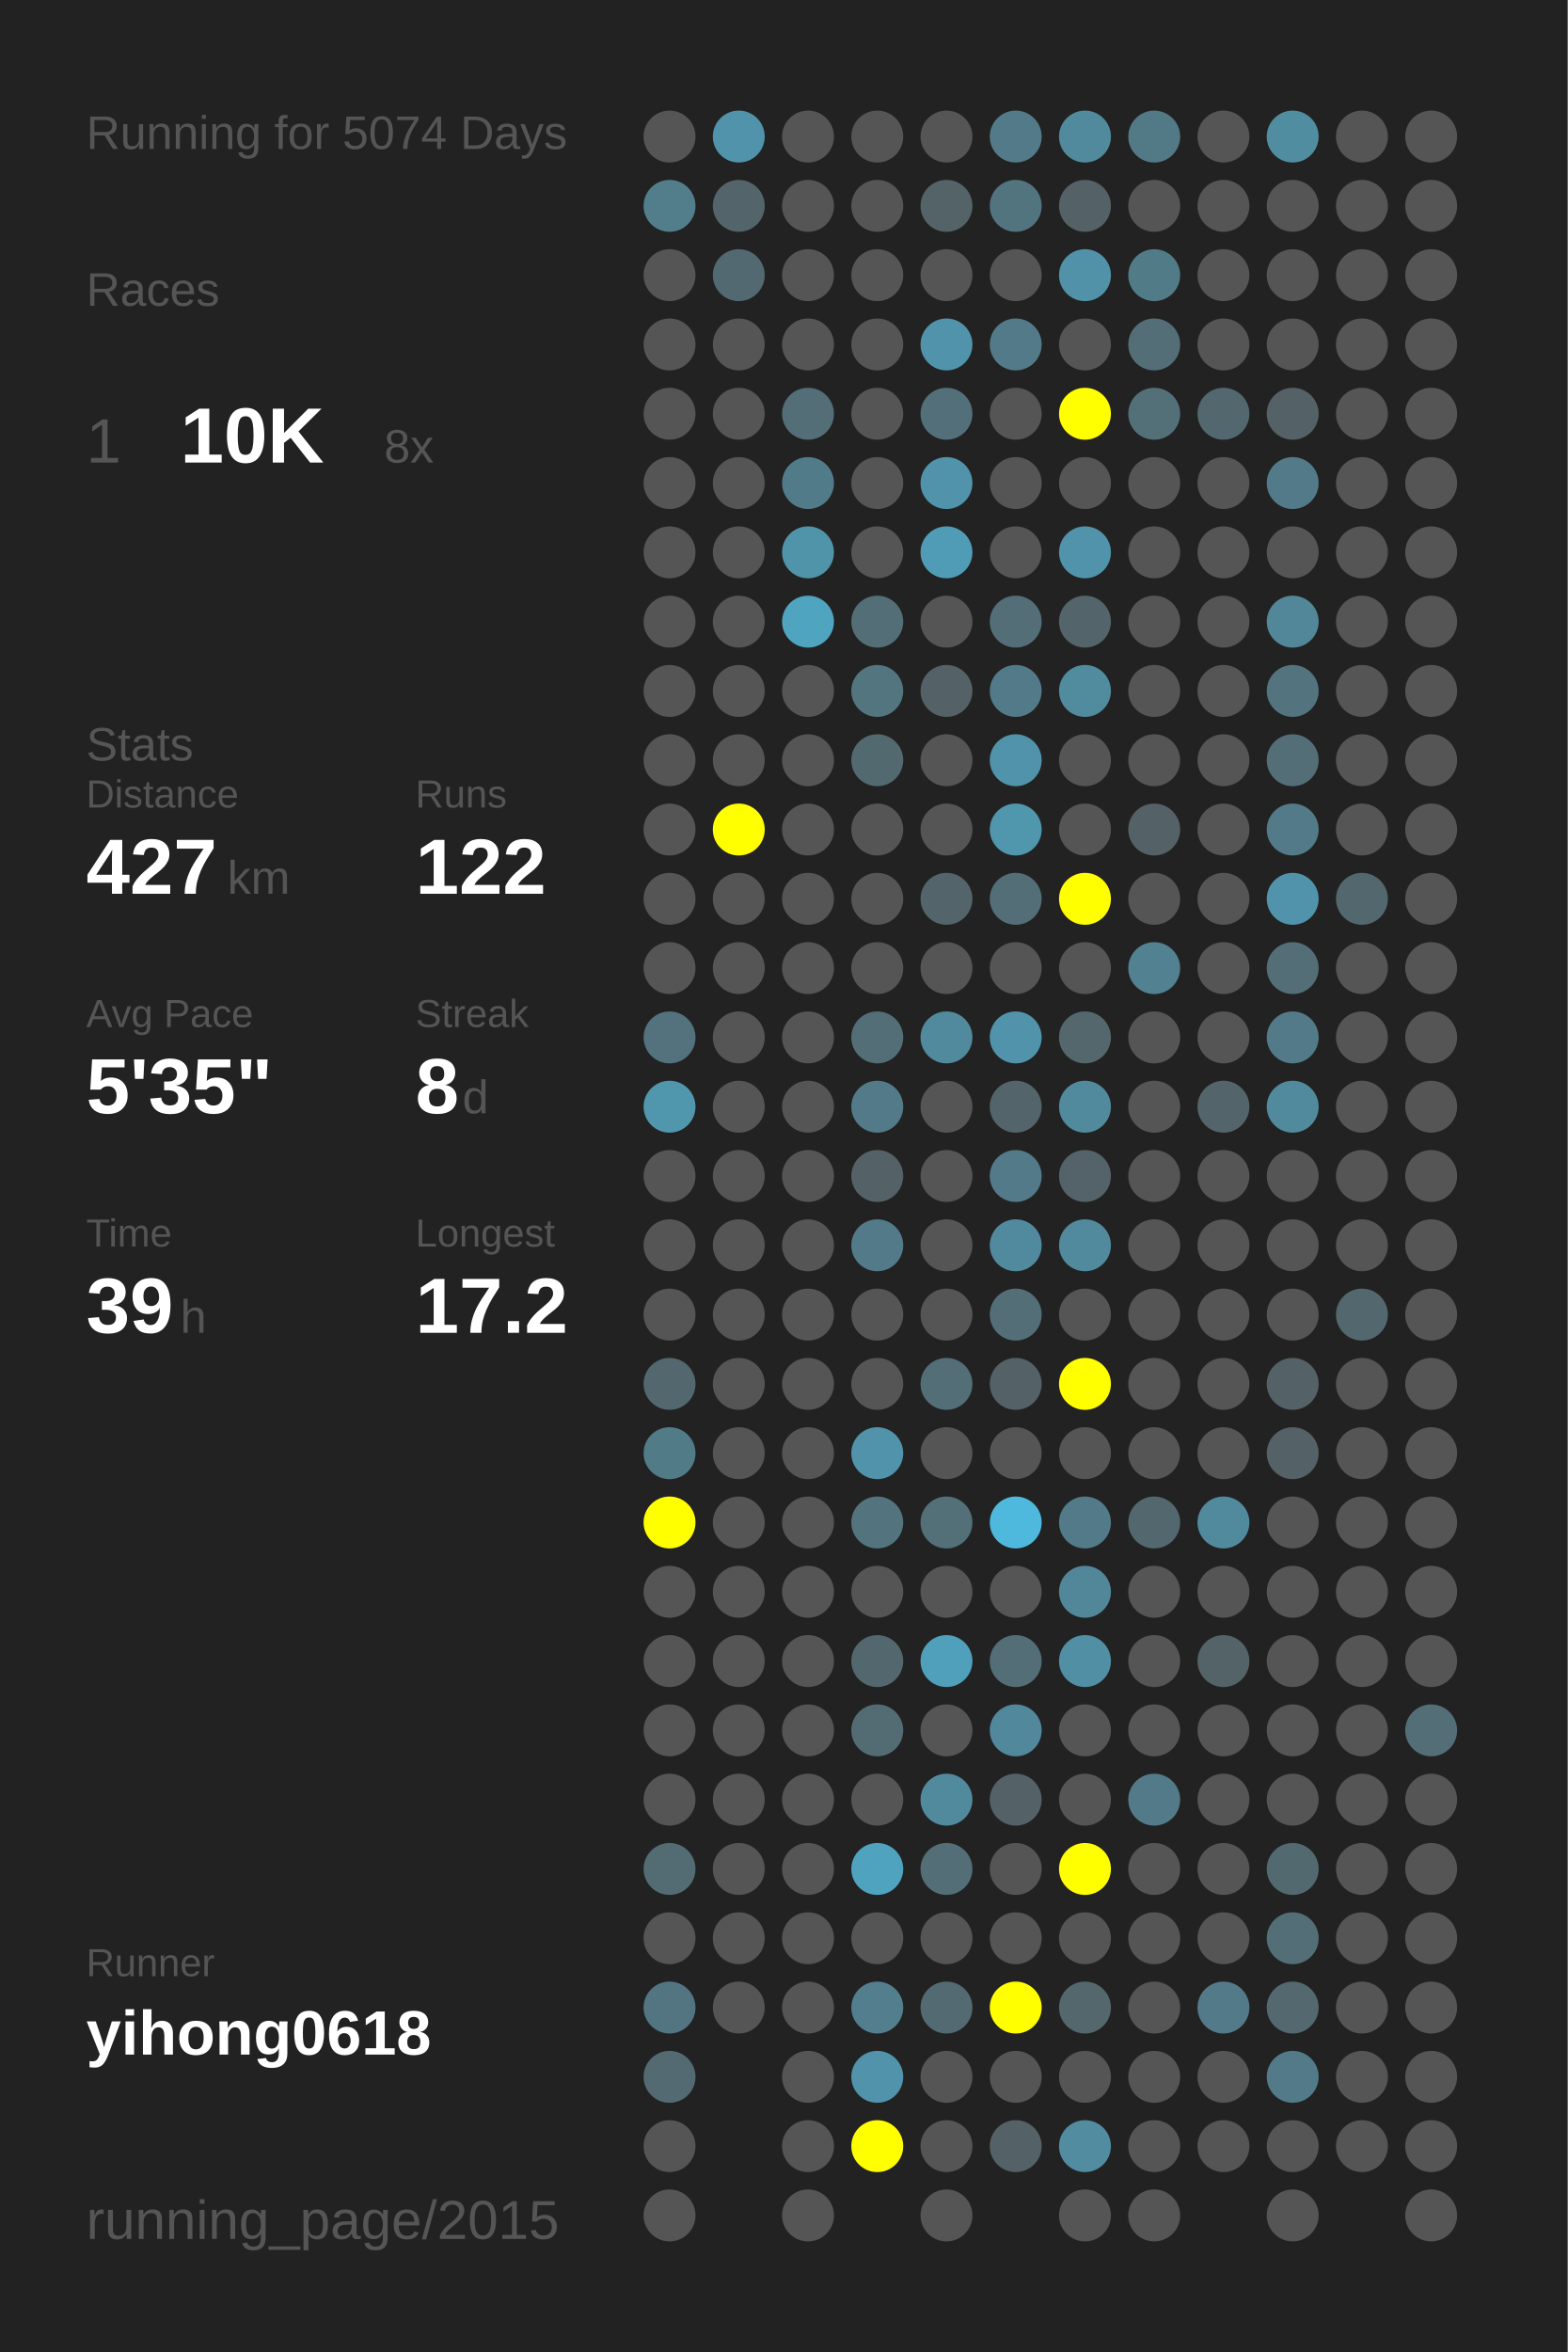
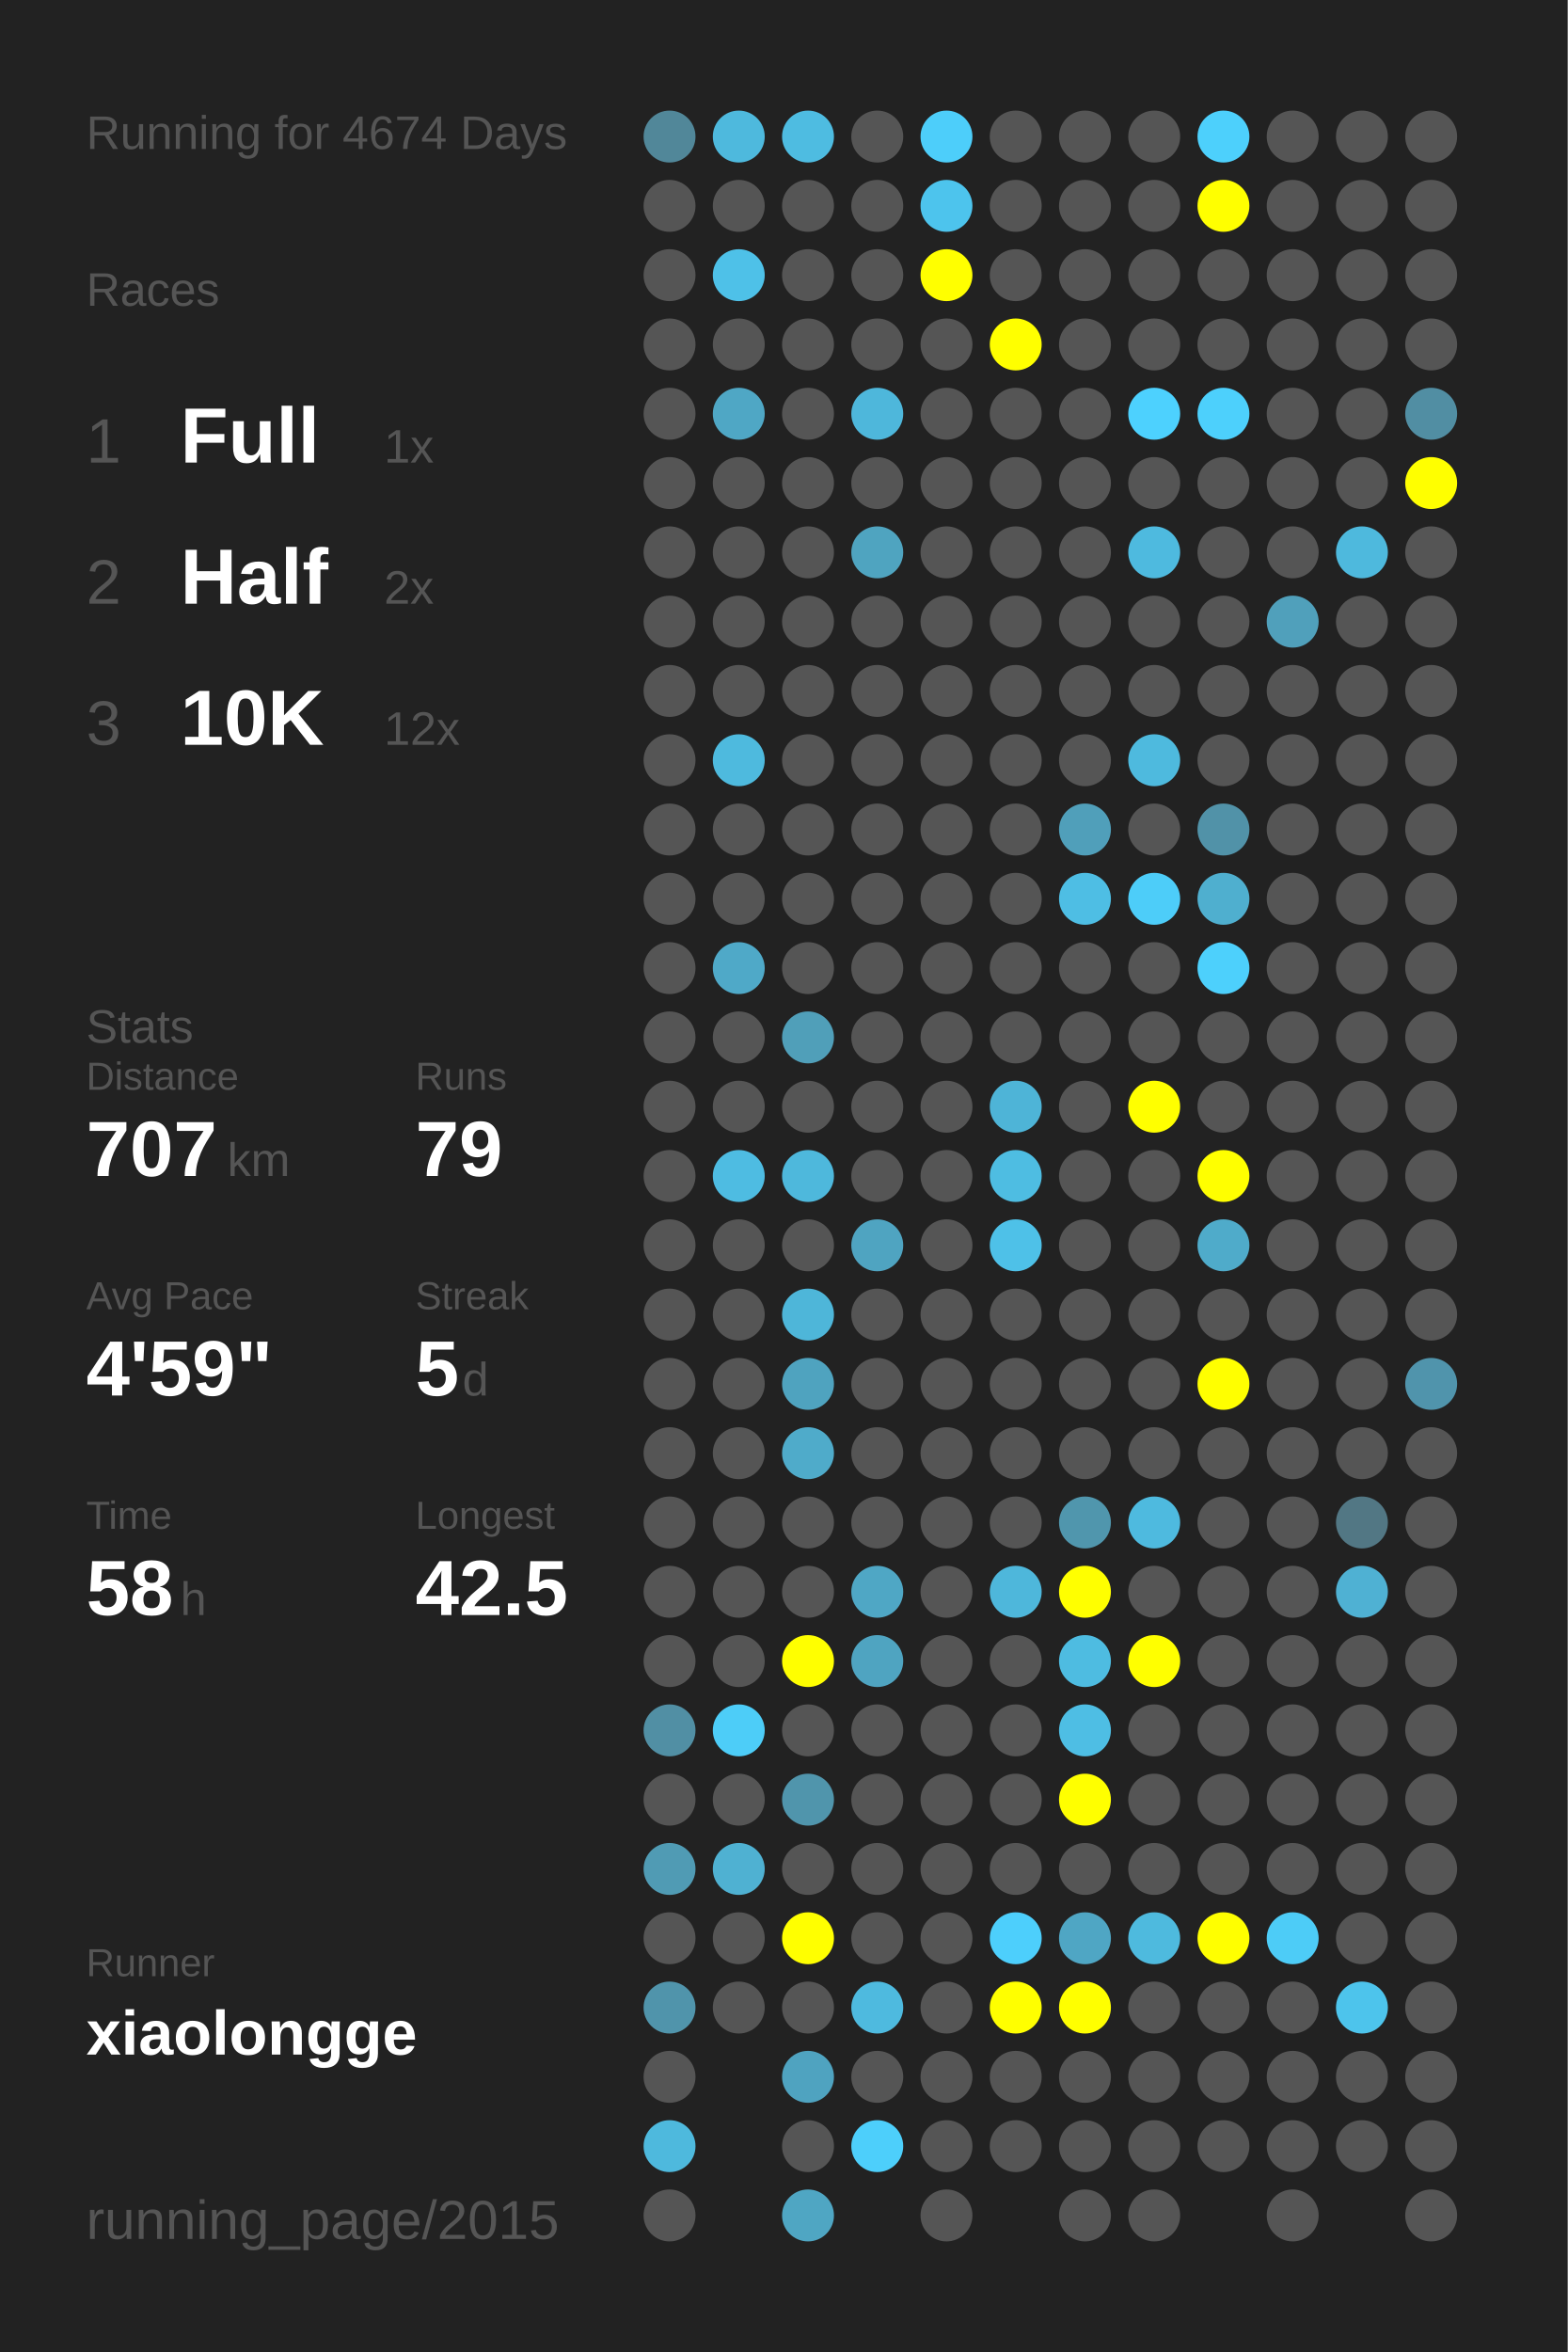
<svg xmlns="http://www.w3.org/2000/svg" baseProfile="full" height="300mm" version="1.1" viewBox="0,0,200,300" width="200mm">
  <defs />
  <rect fill="#222222" height="300" width="200" x="0" y="0" />
-   <text fill="#555555" style="font-size:6px; font-family:Arial;" x="11" y="19">Running for 5074 Days</text>
+   <text fill="#555555" style="font-size:6px; font-family:Arial;" x="11" y="19">Running for 4674 Days</text>
  <text fill="#555555" style="font-size:6px; font-family:Arial;" x="11" y="39">Races</text>
  <text fill="#555555" style="font-size:8px; font-family:Arial;" x="11" y="59">1</text>
-   <text fill="#FFFFFF" style="font-size:10px; font-family:Arial; font-weight:bold;" x="23" y="59">10K</text>
-   <text fill="#555555" style="font-size:6px; font-family:Arial;" x="49" y="59">8x</text>
-   <text fill="#555555" style="font-size:6px; font-family:Arial;" x="11" y="97">Stats</text>
-   <text fill="#555555" style="font-size:5px; font-family:Arial;" x="11" y="103">Distance</text>
-   <text fill="#FFFFFF" style="font-size:10px; font-family:Arial; font-weight:bold;" x="11" y="114">427</text>
-   <text fill="#555555" style="font-size:6px; font-family:Arial;" x="29" y="114">km</text>
-   <text fill="#555555" style="font-size:5px; font-family:Arial;" x="53" y="103">Runs</text>
-   <text fill="#FFFFFF" style="font-size:10px; font-family:Arial; font-weight:bold;" x="53" y="114">122</text>
-   <text fill="#555555" style="font-size:5px; font-family:Arial;" x="11" y="131">Avg Pace</text>
-   <text fill="#FFFFFF" style="font-size:10px; font-family:Arial; font-weight:bold;" x="11" y="142">5'35"</text>
-   <text fill="#555555" style="font-size:5px; font-family:Arial;" x="53" y="131">Streak</text>
-   <text fill="#FFFFFF" style="font-size:10px; font-family:Arial; font-weight:bold;" x="53" y="142">8</text>
-   <text fill="#555555" style="font-size:6px; font-family:Arial;" x="59" y="142">d</text>
-   <text fill="#555555" style="font-size:5px; font-family:Arial;" x="11" y="159">Time</text>
-   <text fill="#FFFFFF" style="font-size:10px; font-family:Arial; font-weight:bold;" x="11" y="170">39</text>
-   <text fill="#555555" style="font-size:6px; font-family:Arial;" x="23" y="170">h</text>
-   <text fill="#555555" style="font-size:5px; font-family:Arial;" x="53" y="159">Longest</text>
-   <text fill="#FFFFFF" style="font-size:10px; font-family:Arial; font-weight:bold;" x="53" y="170">17.2</text>
+   <text fill="#FFFFFF" style="font-size:10px; font-family:Arial; font-weight:bold;" x="23" y="59">Full</text>
+   <text fill="#555555" style="font-size:6px; font-family:Arial;" x="49" y="59">1x</text>
+   <text fill="#555555" style="font-size:8px; font-family:Arial;" x="11" y="77">2</text>
+   <text fill="#FFFFFF" style="font-size:10px; font-family:Arial; font-weight:bold;" x="23" y="77">Half</text>
+   <text fill="#555555" style="font-size:6px; font-family:Arial;" x="49" y="77">2x</text>
+   <text fill="#555555" style="font-size:8px; font-family:Arial;" x="11" y="95">3</text>
+   <text fill="#FFFFFF" style="font-size:10px; font-family:Arial; font-weight:bold;" x="23" y="95">10K</text>
+   <text fill="#555555" style="font-size:6px; font-family:Arial;" x="49" y="95">12x</text>
+   <text fill="#555555" style="font-size:6px; font-family:Arial;" x="11" y="133">Stats</text>
+   <text fill="#555555" style="font-size:5px; font-family:Arial;" x="11" y="139">Distance</text>
+   <text fill="#FFFFFF" style="font-size:10px; font-family:Arial; font-weight:bold;" x="11" y="150">707</text>
+   <text fill="#555555" style="font-size:6px; font-family:Arial;" x="29" y="150">km</text>
+   <text fill="#555555" style="font-size:5px; font-family:Arial;" x="53" y="139">Runs</text>
+   <text fill="#FFFFFF" style="font-size:10px; font-family:Arial; font-weight:bold;" x="53" y="150">79</text>
+   <text fill="#555555" style="font-size:5px; font-family:Arial;" x="11" y="167">Avg Pace</text>
+   <text fill="#FFFFFF" style="font-size:10px; font-family:Arial; font-weight:bold;" x="11" y="178">4'59"</text>
+   <text fill="#555555" style="font-size:5px; font-family:Arial;" x="53" y="167">Streak</text>
+   <text fill="#FFFFFF" style="font-size:10px; font-family:Arial; font-weight:bold;" x="53" y="178">5</text>
+   <text fill="#555555" style="font-size:6px; font-family:Arial;" x="59" y="178">d</text>
+   <text fill="#555555" style="font-size:5px; font-family:Arial;" x="11" y="195">Time</text>
+   <text fill="#FFFFFF" style="font-size:10px; font-family:Arial; font-weight:bold;" x="11" y="206">58</text>
+   <text fill="#555555" style="font-size:6px; font-family:Arial;" x="23" y="206">h</text>
+   <text fill="#555555" style="font-size:5px; font-family:Arial;" x="53" y="195">Longest</text>
+   <text fill="#FFFFFF" style="font-size:10px; font-family:Arial; font-weight:bold;" x="53" y="206">42.5</text>
  <text fill="#555555" style="font-size:5px; font-family:Arial;" x="11" y="252.065">Runner</text>
-   <text fill="#FFFFFF" style="font-size:8px; font-family:Arial; font-weight:bold;" x="11" y="262.065">yihong0618</text>
+   <text fill="#FFFFFF" style="font-size:8px; font-family:Arial; font-weight:bold;" x="11" y="262.065">xiaolongge</text>
  <text fill="#555555" style="font-size:7px; font-family:Arial;" x="11" y="285.581">running_page/2015</text>
-   <circle cx="85.417" cy="17.419" fill="#555555" r="3.312" />
-   <circle cx="85.417" cy="26.258" fill="#527e8c" r="3.312" />
+   <circle cx="85.417" cy="17.419" fill="#518799" r="3.312" />
+   <circle cx="85.417" cy="26.258" fill="#555555" r="3.312" />
  <circle cx="85.417" cy="35.097" fill="#555555" r="3.312" />
  <circle cx="85.417" cy="43.935" fill="#555555" r="3.312" />
  <circle cx="85.417" cy="52.774" fill="#555555" r="3.312" />
  <circle cx="85.417" cy="61.613" fill="#555555" r="3.312" />
  <circle cx="85.417" cy="70.452" fill="#555555" r="3.312" />
  <circle cx="85.417" cy="79.29" fill="#555555" r="3.312" />
  <circle cx="85.417" cy="88.129" fill="#555555" r="3.312" />
  <circle cx="85.417" cy="96.968" fill="#555555" r="3.312" />
  <circle cx="85.417" cy="105.806" fill="#555555" r="3.312" />
  <circle cx="85.417" cy="114.645" fill="#555555" r="3.312" />
  <circle cx="85.417" cy="123.484" fill="#555555" r="3.312" />
-   <circle cx="85.417" cy="132.323" fill="#53727d" r="3.312" />
-   <circle cx="85.417" cy="141.161" fill="#5096ad" r="3.312" />
+   <circle cx="85.417" cy="132.323" fill="#555555" r="3.312" />
+   <circle cx="85.417" cy="141.161" fill="#555555" r="3.312" />
  <circle cx="85.417" cy="150" fill="#555555" r="3.312" />
  <circle cx="85.417" cy="158.839" fill="#555555" r="3.312" />
  <circle cx="85.417" cy="167.677" fill="#555555" r="3.312" />
-   <circle cx="85.417" cy="176.516" fill="#53676e" r="3.312" />
-   <circle cx="85.417" cy="185.355" fill="#527b88" r="3.312" />
-   <circle cx="85.417" cy="194.194" fill="#FFFF00" r="3.312" />
+   <circle cx="85.417" cy="176.516" fill="#555555" r="3.312" />
+   <circle cx="85.417" cy="185.355" fill="#555555" r="3.312" />
+   <circle cx="85.417" cy="194.194" fill="#555555" r="3.312" />
  <circle cx="85.417" cy="203.032" fill="#555555" r="3.312" />
  <circle cx="85.417" cy="211.871" fill="#555555" r="3.312" />
-   <circle cx="85.417" cy="220.71" fill="#555555" r="3.312" />
+   <circle cx="85.417" cy="220.71" fill="#518fa4" r="3.312" />
  <circle cx="85.417" cy="229.548" fill="#555555" r="3.312" />
-   <circle cx="85.417" cy="238.387" fill="#536b73" r="3.312" />
+   <circle cx="85.417" cy="238.387" fill="#509bb4" r="3.312" />
  <circle cx="85.417" cy="247.226" fill="#555555" r="3.312" />
-   <circle cx="85.417" cy="256.065" fill="#527581" r="3.312" />
-   <circle cx="85.417" cy="264.903" fill="#536a72" r="3.312" />
-   <circle cx="85.417" cy="273.742" fill="#555555" r="3.312" />
+   <circle cx="85.417" cy="256.065" fill="#5094ab" r="3.312" />
+   <circle cx="85.417" cy="264.903" fill="#555555" r="3.312" />
+   <circle cx="85.417" cy="273.742" fill="#4eb9dd" r="3.312" />
  <circle cx="85.417" cy="282.581" fill="#555555" r="3.312" />
-   <circle cx="94.25" cy="17.419" fill="#5093aa" r="3.312" />
-   <circle cx="94.25" cy="26.258" fill="#53646a" r="3.312" />
-   <circle cx="94.25" cy="35.097" fill="#536971" r="3.312" />
+   <circle cx="94.25" cy="17.419" fill="#4eb9dd" r="3.312" />
+   <circle cx="94.25" cy="26.258" fill="#555555" r="3.312" />
+   <circle cx="94.25" cy="35.097" fill="#4ec1e8" r="3.312" />
  <circle cx="94.25" cy="43.935" fill="#555555" r="3.312" />
-   <circle cx="94.25" cy="52.774" fill="#555555" r="3.312" />
+   <circle cx="94.25" cy="52.774" fill="#4fa7c5" r="3.312" />
  <circle cx="94.25" cy="61.613" fill="#555555" r="3.312" />
  <circle cx="94.25" cy="70.452" fill="#555555" r="3.312" />
  <circle cx="94.25" cy="79.29" fill="#555555" r="3.312" />
  <circle cx="94.25" cy="88.129" fill="#555555" r="3.312" />
-   <circle cx="94.25" cy="96.968" fill="#555555" r="3.312" />
-   <circle cx="94.25" cy="105.806" fill="#FFFF00" r="3.312" />
+   <circle cx="94.25" cy="96.968" fill="#4ebade" r="3.312" />
+   <circle cx="94.25" cy="105.806" fill="#555555" r="3.312" />
  <circle cx="94.25" cy="114.645" fill="#555555" r="3.312" />
-   <circle cx="94.25" cy="123.484" fill="#555555" r="3.312" />
+   <circle cx="94.25" cy="123.484" fill="#4fa9c8" r="3.312" />
  <circle cx="94.25" cy="132.323" fill="#555555" r="3.312" />
  <circle cx="94.25" cy="141.161" fill="#555555" r="3.312" />
-   <circle cx="94.25" cy="150" fill="#555555" r="3.312" />
+   <circle cx="94.25" cy="150" fill="#4ebce2" r="3.312" />
  <circle cx="94.25" cy="158.839" fill="#555555" r="3.312" />
  <circle cx="94.25" cy="167.677" fill="#555555" r="3.312" />
  <circle cx="94.25" cy="176.516" fill="#555555" r="3.312" />
  <circle cx="94.25" cy="185.355" fill="#555555" r="3.312" />
  <circle cx="94.25" cy="194.194" fill="#555555" r="3.312" />
  <circle cx="94.25" cy="203.032" fill="#555555" r="3.312" />
  <circle cx="94.25" cy="211.871" fill="#555555" r="3.312" />
-   <circle cx="94.25" cy="220.71" fill="#555555" r="3.312" />
+   <circle cx="94.25" cy="220.71" fill="#4dcdf8" r="3.312" />
  <circle cx="94.25" cy="229.548" fill="#555555" r="3.312" />
-   <circle cx="94.25" cy="238.387" fill="#555555" r="3.312" />
+   <circle cx="94.25" cy="238.387" fill="#4fb1d2" r="3.312" />
  <circle cx="94.25" cy="247.226" fill="#555555" r="3.312" />
  <circle cx="94.25" cy="256.065" fill="#555555" r="3.312" />
-   <circle cx="103.083" cy="17.419" fill="#555555" r="3.312" />
+   <circle cx="103.083" cy="17.419" fill="#4ebce1" r="3.312" />
  <circle cx="103.083" cy="26.258" fill="#555555" r="3.312" />
  <circle cx="103.083" cy="35.097" fill="#555555" r="3.312" />
  <circle cx="103.083" cy="43.935" fill="#555555" r="3.312" />
-   <circle cx="103.083" cy="52.774" fill="#536e77" r="3.312" />
-   <circle cx="103.083" cy="61.613" fill="#527b89" r="3.312" />
-   <circle cx="103.083" cy="70.452" fill="#5094aa" r="3.312" />
-   <circle cx="103.083" cy="79.29" fill="#4fa4c0" r="3.312" />
+   <circle cx="103.083" cy="52.774" fill="#555555" r="3.312" />
+   <circle cx="103.083" cy="61.613" fill="#555555" r="3.312" />
+   <circle cx="103.083" cy="70.452" fill="#555555" r="3.312" />
+   <circle cx="103.083" cy="79.29" fill="#555555" r="3.312" />
  <circle cx="103.083" cy="88.129" fill="#555555" r="3.312" />
  <circle cx="103.083" cy="96.968" fill="#555555" r="3.312" />
  <circle cx="103.083" cy="105.806" fill="#555555" r="3.312" />
  <circle cx="103.083" cy="114.645" fill="#555555" r="3.312" />
  <circle cx="103.083" cy="123.484" fill="#555555" r="3.312" />
-   <circle cx="103.083" cy="132.323" fill="#555555" r="3.312" />
+   <circle cx="103.083" cy="132.323" fill="#509fb9" r="3.312" />
  <circle cx="103.083" cy="141.161" fill="#555555" r="3.312" />
-   <circle cx="103.083" cy="150" fill="#555555" r="3.312" />
+   <circle cx="103.083" cy="150" fill="#4eb8dc" r="3.312" />
  <circle cx="103.083" cy="158.839" fill="#555555" r="3.312" />
-   <circle cx="103.083" cy="167.677" fill="#555555" r="3.312" />
-   <circle cx="103.083" cy="176.516" fill="#555555" r="3.312" />
-   <circle cx="103.083" cy="185.355" fill="#555555" r="3.312" />
+   <circle cx="103.083" cy="167.677" fill="#4eb6d9" r="3.312" />
+   <circle cx="103.083" cy="176.516" fill="#4fa3bf" r="3.312" />
+   <circle cx="103.083" cy="185.355" fill="#4fabca" r="3.312" />
  <circle cx="103.083" cy="194.194" fill="#555555" r="3.312" />
  <circle cx="103.083" cy="203.032" fill="#555555" r="3.312" />
-   <circle cx="103.083" cy="211.871" fill="#555555" r="3.312" />
+   <circle cx="103.083" cy="211.871" fill="#FFFF00" r="3.312" />
  <circle cx="103.083" cy="220.71" fill="#555555" r="3.312" />
-   <circle cx="103.083" cy="229.548" fill="#555555" r="3.312" />
+   <circle cx="103.083" cy="229.548" fill="#5095ac" r="3.312" />
  <circle cx="103.083" cy="238.387" fill="#555555" r="3.312" />
-   <circle cx="103.083" cy="247.226" fill="#555555" r="3.312" />
+   <circle cx="103.083" cy="247.226" fill="#FFFF00" r="3.312" />
  <circle cx="103.083" cy="256.065" fill="#555555" r="3.312" />
-   <circle cx="103.083" cy="264.903" fill="#555555" r="3.312" />
+   <circle cx="103.083" cy="264.903" fill="#4fa3c0" r="3.312" />
  <circle cx="103.083" cy="273.742" fill="#555555" r="3.312" />
-   <circle cx="103.083" cy="282.581" fill="#555555" r="3.312" />
+   <circle cx="103.083" cy="282.581" fill="#4fa6c3" r="3.312" />
  <circle cx="111.917" cy="17.419" fill="#555555" r="3.312" />
  <circle cx="111.917" cy="26.258" fill="#555555" r="3.312" />
  <circle cx="111.917" cy="35.097" fill="#555555" r="3.312" />
  <circle cx="111.917" cy="43.935" fill="#555555" r="3.312" />
-   <circle cx="111.917" cy="52.774" fill="#555555" r="3.312" />
+   <circle cx="111.917" cy="52.774" fill="#4eb7db" r="3.312" />
  <circle cx="111.917" cy="61.613" fill="#555555" r="3.312" />
-   <circle cx="111.917" cy="70.452" fill="#555555" r="3.312" />
-   <circle cx="111.917" cy="79.29" fill="#536e77" r="3.312" />
-   <circle cx="111.917" cy="88.129" fill="#527580" r="3.312" />
-   <circle cx="111.917" cy="96.968" fill="#536970" r="3.312" />
+   <circle cx="111.917" cy="70.452" fill="#4fa4c0" r="3.312" />
+   <circle cx="111.917" cy="79.29" fill="#555555" r="3.312" />
+   <circle cx="111.917" cy="88.129" fill="#555555" r="3.312" />
+   <circle cx="111.917" cy="96.968" fill="#555555" r="3.312" />
  <circle cx="111.917" cy="105.806" fill="#555555" r="3.312" />
  <circle cx="111.917" cy="114.645" fill="#555555" r="3.312" />
  <circle cx="111.917" cy="123.484" fill="#555555" r="3.312" />
-   <circle cx="111.917" cy="132.323" fill="#536e77" r="3.312" />
-   <circle cx="111.917" cy="141.161" fill="#527a88" r="3.312" />
-   <circle cx="111.917" cy="150" fill="#546166" r="3.312" />
-   <circle cx="111.917" cy="158.839" fill="#527a88" r="3.312" />
+   <circle cx="111.917" cy="132.323" fill="#555555" r="3.312" />
+   <circle cx="111.917" cy="141.161" fill="#555555" r="3.312" />
+   <circle cx="111.917" cy="150" fill="#555555" r="3.312" />
+   <circle cx="111.917" cy="158.839" fill="#4fa4c1" r="3.312" />
  <circle cx="111.917" cy="167.677" fill="#555555" r="3.312" />
  <circle cx="111.917" cy="176.516" fill="#555555" r="3.312" />
-   <circle cx="111.917" cy="185.355" fill="#5093aa" r="3.312" />
-   <circle cx="111.917" cy="194.194" fill="#53747f" r="3.312" />
-   <circle cx="111.917" cy="203.032" fill="#555555" r="3.312" />
-   <circle cx="111.917" cy="211.871" fill="#53676e" r="3.312" />
-   <circle cx="111.917" cy="220.71" fill="#536c74" r="3.312" />
+   <circle cx="111.917" cy="185.355" fill="#555555" r="3.312" />
+   <circle cx="111.917" cy="194.194" fill="#555555" r="3.312" />
+   <circle cx="111.917" cy="203.032" fill="#4fa7c5" r="3.312" />
+   <circle cx="111.917" cy="211.871" fill="#4fa4c1" r="3.312" />
+   <circle cx="111.917" cy="220.71" fill="#555555" r="3.312" />
  <circle cx="111.917" cy="229.548" fill="#555555" r="3.312" />
-   <circle cx="111.917" cy="238.387" fill="#4fa3bf" r="3.312" />
+   <circle cx="111.917" cy="238.387" fill="#555555" r="3.312" />
  <circle cx="111.917" cy="247.226" fill="#555555" r="3.312" />
-   <circle cx="111.917" cy="256.065" fill="#527e8d" r="3.312" />
-   <circle cx="111.917" cy="264.903" fill="#5093aa" r="3.312" />
-   <circle cx="111.917" cy="273.742" fill="#FFFF00" r="3.312" />
-   <circle cx="120.75" cy="17.419" fill="#555555" r="3.312" />
-   <circle cx="120.75" cy="26.258" fill="#546368" r="3.312" />
-   <circle cx="120.75" cy="35.097" fill="#555555" r="3.312" />
-   <circle cx="120.75" cy="43.935" fill="#5093aa" r="3.312" />
-   <circle cx="120.75" cy="52.774" fill="#536f79" r="3.312" />
-   <circle cx="120.75" cy="61.613" fill="#5093aa" r="3.312" />
-   <circle cx="120.75" cy="70.452" fill="#509cb6" r="3.312" />
+   <circle cx="111.917" cy="256.065" fill="#4ebadf" r="3.312" />
+   <circle cx="111.917" cy="264.903" fill="#555555" r="3.312" />
+   <circle cx="111.917" cy="273.742" fill="#4dcffb" r="3.312" />
+   <circle cx="120.75" cy="17.419" fill="#4dcefa" r="3.312" />
+   <circle cx="120.75" cy="26.258" fill="#4dc4ed" r="3.312" />
+   <circle cx="120.75" cy="35.097" fill="#FFFF00" r="3.312" />
+   <circle cx="120.75" cy="43.935" fill="#555555" r="3.312" />
+   <circle cx="120.75" cy="52.774" fill="#555555" r="3.312" />
+   <circle cx="120.75" cy="61.613" fill="#555555" r="3.312" />
+   <circle cx="120.75" cy="70.452" fill="#555555" r="3.312" />
  <circle cx="120.75" cy="79.29" fill="#555555" r="3.312" />
-   <circle cx="120.75" cy="88.129" fill="#546166" r="3.312" />
+   <circle cx="120.75" cy="88.129" fill="#555555" r="3.312" />
  <circle cx="120.75" cy="96.968" fill="#555555" r="3.312" />
  <circle cx="120.75" cy="105.806" fill="#555555" r="3.312" />
-   <circle cx="120.75" cy="114.645" fill="#53646a" r="3.312" />
+   <circle cx="120.75" cy="114.645" fill="#555555" r="3.312" />
  <circle cx="120.75" cy="123.484" fill="#555555" r="3.312" />
-   <circle cx="120.75" cy="132.323" fill="#518a9d" r="3.312" />
+   <circle cx="120.75" cy="132.323" fill="#555555" r="3.312" />
  <circle cx="120.75" cy="141.161" fill="#555555" r="3.312" />
  <circle cx="120.75" cy="150" fill="#555555" r="3.312" />
  <circle cx="120.75" cy="158.839" fill="#555555" r="3.312" />
  <circle cx="120.75" cy="167.677" fill="#555555" r="3.312" />
-   <circle cx="120.75" cy="176.516" fill="#536e77" r="3.312" />
+   <circle cx="120.75" cy="176.516" fill="#555555" r="3.312" />
  <circle cx="120.75" cy="185.355" fill="#555555" r="3.312" />
-   <circle cx="120.75" cy="194.194" fill="#536f78" r="3.312" />
+   <circle cx="120.75" cy="194.194" fill="#555555" r="3.312" />
  <circle cx="120.75" cy="203.032" fill="#555555" r="3.312" />
-   <circle cx="120.75" cy="211.871" fill="#50a0bb" r="3.312" />
+   <circle cx="120.75" cy="211.871" fill="#555555" r="3.312" />
  <circle cx="120.75" cy="220.71" fill="#555555" r="3.312" />
-   <circle cx="120.75" cy="229.548" fill="#518a9d" r="3.312" />
-   <circle cx="120.75" cy="238.387" fill="#536e77" r="3.312" />
+   <circle cx="120.75" cy="229.548" fill="#555555" r="3.312" />
+   <circle cx="120.75" cy="238.387" fill="#555555" r="3.312" />
  <circle cx="120.75" cy="247.226" fill="#555555" r="3.312" />
-   <circle cx="120.75" cy="256.065" fill="#536a72" r="3.312" />
+   <circle cx="120.75" cy="256.065" fill="#555555" r="3.312" />
  <circle cx="120.75" cy="264.903" fill="#555555" r="3.312" />
  <circle cx="120.75" cy="273.742" fill="#555555" r="3.312" />
  <circle cx="120.75" cy="282.581" fill="#555555" r="3.312" />
-   <circle cx="129.583" cy="17.419" fill="#527a88" r="3.312" />
-   <circle cx="129.583" cy="26.258" fill="#52747f" r="3.312" />
+   <circle cx="129.583" cy="17.419" fill="#555555" r="3.312" />
+   <circle cx="129.583" cy="26.258" fill="#555555" r="3.312" />
  <circle cx="129.583" cy="35.097" fill="#555555" r="3.312" />
-   <circle cx="129.583" cy="43.935" fill="#527a88" r="3.312" />
+   <circle cx="129.583" cy="43.935" fill="#FFFF00" r="3.312" />
  <circle cx="129.583" cy="52.774" fill="#555555" r="3.312" />
  <circle cx="129.583" cy="61.613" fill="#555555" r="3.312" />
  <circle cx="129.583" cy="70.452" fill="#555555" r="3.312" />
-   <circle cx="129.583" cy="79.29" fill="#536e77" r="3.312" />
-   <circle cx="129.583" cy="88.129" fill="#527a88" r="3.312" />
-   <circle cx="129.583" cy="96.968" fill="#5093aa" r="3.312" />
-   <circle cx="129.583" cy="105.806" fill="#5096ad" r="3.312" />
-   <circle cx="129.583" cy="114.645" fill="#536e77" r="3.312" />
+   <circle cx="129.583" cy="79.29" fill="#555555" r="3.312" />
+   <circle cx="129.583" cy="88.129" fill="#555555" r="3.312" />
+   <circle cx="129.583" cy="96.968" fill="#555555" r="3.312" />
+   <circle cx="129.583" cy="105.806" fill="#555555" r="3.312" />
+   <circle cx="129.583" cy="114.645" fill="#555555" r="3.312" />
  <circle cx="129.583" cy="123.484" fill="#555555" r="3.312" />
-   <circle cx="129.583" cy="132.323" fill="#5093aa" r="3.312" />
-   <circle cx="129.583" cy="141.161" fill="#53656a" r="3.312" />
-   <circle cx="129.583" cy="150" fill="#527a88" r="3.312" />
-   <circle cx="129.583" cy="158.839" fill="#518a9e" r="3.312" />
-   <circle cx="129.583" cy="167.677" fill="#536e77" r="3.312" />
-   <circle cx="129.583" cy="176.516" fill="#546166" r="3.312" />
+   <circle cx="129.583" cy="132.323" fill="#555555" r="3.312" />
+   <circle cx="129.583" cy="141.161" fill="#4eb4d7" r="3.312" />
+   <circle cx="129.583" cy="150" fill="#4ebde2" r="3.312" />
+   <circle cx="129.583" cy="158.839" fill="#4ec1e8" r="3.312" />
+   <circle cx="129.583" cy="167.677" fill="#555555" r="3.312" />
+   <circle cx="129.583" cy="176.516" fill="#555555" r="3.312" />
  <circle cx="129.583" cy="185.355" fill="#555555" r="3.312" />
-   <circle cx="129.583" cy="194.194" fill="#4eb9dd" r="3.312" />
-   <circle cx="129.583" cy="203.032" fill="#555555" r="3.312" />
-   <circle cx="129.583" cy="211.871" fill="#536e77" r="3.312" />
-   <circle cx="129.583" cy="220.71" fill="#51889b" r="3.312" />
-   <circle cx="129.583" cy="229.548" fill="#546166" r="3.312" />
+   <circle cx="129.583" cy="194.194" fill="#555555" r="3.312" />
+   <circle cx="129.583" cy="203.032" fill="#4eb7db" r="3.312" />
+   <circle cx="129.583" cy="211.871" fill="#555555" r="3.312" />
+   <circle cx="129.583" cy="220.71" fill="#555555" r="3.312" />
+   <circle cx="129.583" cy="229.548" fill="#555555" r="3.312" />
  <circle cx="129.583" cy="238.387" fill="#555555" r="3.312" />
-   <circle cx="129.583" cy="247.226" fill="#555555" r="3.312" />
+   <circle cx="129.583" cy="247.226" fill="#4dcffc" r="3.312" />
  <circle cx="129.583" cy="256.065" fill="#FFFF00" r="3.312" />
  <circle cx="129.583" cy="264.903" fill="#555555" r="3.312" />
-   <circle cx="129.583" cy="273.742" fill="#546166" r="3.312" />
-   <circle cx="138.417" cy="17.419" fill="#518a9d" r="3.312" />
-   <circle cx="138.417" cy="26.258" fill="#546166" r="3.312" />
-   <circle cx="138.417" cy="35.097" fill="#5192a9" r="3.312" />
+   <circle cx="129.583" cy="273.742" fill="#555555" r="3.312" />
+   <circle cx="138.417" cy="17.419" fill="#555555" r="3.312" />
+   <circle cx="138.417" cy="26.258" fill="#555555" r="3.312" />
+   <circle cx="138.417" cy="35.097" fill="#555555" r="3.312" />
  <circle cx="138.417" cy="43.935" fill="#555555" r="3.312" />
-   <circle cx="138.417" cy="52.774" fill="#FFFF00" r="3.312" />
+   <circle cx="138.417" cy="52.774" fill="#555555" r="3.312" />
  <circle cx="138.417" cy="61.613" fill="#555555" r="3.312" />
-   <circle cx="138.417" cy="70.452" fill="#5093aa" r="3.312" />
-   <circle cx="138.417" cy="79.29" fill="#53646a" r="3.312" />
-   <circle cx="138.417" cy="88.129" fill="#518b9e" r="3.312" />
+   <circle cx="138.417" cy="70.452" fill="#555555" r="3.312" />
+   <circle cx="138.417" cy="79.29" fill="#555555" r="3.312" />
+   <circle cx="138.417" cy="88.129" fill="#555555" r="3.312" />
  <circle cx="138.417" cy="96.968" fill="#555555" r="3.312" />
-   <circle cx="138.417" cy="105.806" fill="#555555" r="3.312" />
-   <circle cx="138.417" cy="114.645" fill="#FFFF00" r="3.312" />
+   <circle cx="138.417" cy="105.806" fill="#509fba" r="3.312" />
+   <circle cx="138.417" cy="114.645" fill="#4ebee4" r="3.312" />
  <circle cx="138.417" cy="123.484" fill="#555555" r="3.312" />
-   <circle cx="138.417" cy="132.323" fill="#53676d" r="3.312" />
-   <circle cx="138.417" cy="141.161" fill="#518a9d" r="3.312" />
-   <circle cx="138.417" cy="150" fill="#546369" r="3.312" />
-   <circle cx="138.417" cy="158.839" fill="#518a9d" r="3.312" />
+   <circle cx="138.417" cy="132.323" fill="#555555" r="3.312" />
+   <circle cx="138.417" cy="141.161" fill="#555555" r="3.312" />
+   <circle cx="138.417" cy="150" fill="#555555" r="3.312" />
+   <circle cx="138.417" cy="158.839" fill="#555555" r="3.312" />
  <circle cx="138.417" cy="167.677" fill="#555555" r="3.312" />
-   <circle cx="138.417" cy="176.516" fill="#FFFF00" r="3.312" />
+   <circle cx="138.417" cy="176.516" fill="#555555" r="3.312" />
  <circle cx="138.417" cy="185.355" fill="#555555" r="3.312" />
-   <circle cx="138.417" cy="194.194" fill="#527a88" r="3.312" />
-   <circle cx="138.417" cy="203.032" fill="#518799" r="3.312" />
-   <circle cx="138.417" cy="211.871" fill="#518fa4" r="3.312" />
-   <circle cx="138.417" cy="220.71" fill="#555555" r="3.312" />
-   <circle cx="138.417" cy="229.548" fill="#555555" r="3.312" />
-   <circle cx="138.417" cy="238.387" fill="#FFFF00" r="3.312" />
-   <circle cx="138.417" cy="247.226" fill="#555555" r="3.312" />
-   <circle cx="138.417" cy="256.065" fill="#53676d" r="3.312" />
+   <circle cx="138.417" cy="194.194" fill="#5096ad" r="3.312" />
+   <circle cx="138.417" cy="203.032" fill="#FFFF00" r="3.312" />
+   <circle cx="138.417" cy="211.871" fill="#4ebce1" r="3.312" />
+   <circle cx="138.417" cy="220.71" fill="#4ebee4" r="3.312" />
+   <circle cx="138.417" cy="229.548" fill="#FFFF00" r="3.312" />
+   <circle cx="138.417" cy="238.387" fill="#555555" r="3.312" />
+   <circle cx="138.417" cy="247.226" fill="#4fa6c4" r="3.312" />
+   <circle cx="138.417" cy="256.065" fill="#FFFF00" r="3.312" />
  <circle cx="138.417" cy="264.903" fill="#555555" r="3.312" />
-   <circle cx="138.417" cy="273.742" fill="#518ca0" r="3.312" />
+   <circle cx="138.417" cy="273.742" fill="#555555" r="3.312" />
  <circle cx="138.417" cy="282.581" fill="#555555" r="3.312" />
-   <circle cx="147.25" cy="17.419" fill="#527986" r="3.312" />
+   <circle cx="147.25" cy="17.419" fill="#555555" r="3.312" />
  <circle cx="147.25" cy="26.258" fill="#555555" r="3.312" />
-   <circle cx="147.25" cy="35.097" fill="#527b88" r="3.312" />
-   <circle cx="147.25" cy="43.935" fill="#536e77" r="3.312" />
-   <circle cx="147.25" cy="52.774" fill="#537079" r="3.312" />
+   <circle cx="147.25" cy="35.097" fill="#555555" r="3.312" />
+   <circle cx="147.25" cy="43.935" fill="#555555" r="3.312" />
+   <circle cx="147.25" cy="52.774" fill="#4dd1fe" r="3.312" />
  <circle cx="147.25" cy="61.613" fill="#555555" r="3.312" />
-   <circle cx="147.25" cy="70.452" fill="#555555" r="3.312" />
+   <circle cx="147.25" cy="70.452" fill="#4ebadf" r="3.312" />
  <circle cx="147.25" cy="79.29" fill="#555555" r="3.312" />
  <circle cx="147.25" cy="88.129" fill="#555555" r="3.312" />
-   <circle cx="147.25" cy="96.968" fill="#555555" r="3.312" />
-   <circle cx="147.25" cy="105.806" fill="#546166" r="3.312" />
-   <circle cx="147.25" cy="114.645" fill="#555555" r="3.312" />
-   <circle cx="147.25" cy="123.484" fill="#528191" r="3.312" />
+   <circle cx="147.25" cy="96.968" fill="#4ebade" r="3.312" />
+   <circle cx="147.25" cy="105.806" fill="#555555" r="3.312" />
+   <circle cx="147.25" cy="114.645" fill="#4dcdf9" r="3.312" />
+   <circle cx="147.25" cy="123.484" fill="#555555" r="3.312" />
  <circle cx="147.25" cy="132.323" fill="#555555" r="3.312" />
-   <circle cx="147.25" cy="141.161" fill="#555555" r="3.312" />
+   <circle cx="147.25" cy="141.161" fill="#FFFF00" r="3.312" />
  <circle cx="147.25" cy="150" fill="#555555" r="3.312" />
  <circle cx="147.25" cy="158.839" fill="#555555" r="3.312" />
  <circle cx="147.25" cy="167.677" fill="#555555" r="3.312" />
  <circle cx="147.25" cy="176.516" fill="#555555" r="3.312" />
  <circle cx="147.25" cy="185.355" fill="#555555" r="3.312" />
-   <circle cx="147.25" cy="194.194" fill="#53676e" r="3.312" />
+   <circle cx="147.25" cy="194.194" fill="#4ebadf" r="3.312" />
  <circle cx="147.25" cy="203.032" fill="#555555" r="3.312" />
-   <circle cx="147.25" cy="211.871" fill="#555555" r="3.312" />
+   <circle cx="147.25" cy="211.871" fill="#FFFF00" r="3.312" />
  <circle cx="147.25" cy="220.71" fill="#555555" r="3.312" />
-   <circle cx="147.25" cy="229.548" fill="#527a88" r="3.312" />
+   <circle cx="147.25" cy="229.548" fill="#555555" r="3.312" />
  <circle cx="147.25" cy="238.387" fill="#555555" r="3.312" />
-   <circle cx="147.25" cy="247.226" fill="#555555" r="3.312" />
+   <circle cx="147.25" cy="247.226" fill="#4ebade" r="3.312" />
  <circle cx="147.25" cy="256.065" fill="#555555" r="3.312" />
  <circle cx="147.25" cy="264.903" fill="#555555" r="3.312" />
  <circle cx="147.25" cy="273.742" fill="#555555" r="3.312" />
  <circle cx="147.25" cy="282.581" fill="#555555" r="3.312" />
-   <circle cx="156.083" cy="17.419" fill="#555555" r="3.312" />
-   <circle cx="156.083" cy="26.258" fill="#555555" r="3.312" />
+   <circle cx="156.083" cy="17.419" fill="#4dd0fc" r="3.312" />
+   <circle cx="156.083" cy="26.258" fill="#FFFF00" r="3.312" />
  <circle cx="156.083" cy="35.097" fill="#555555" r="3.312" />
  <circle cx="156.083" cy="43.935" fill="#555555" r="3.312" />
-   <circle cx="156.083" cy="52.774" fill="#53676e" r="3.312" />
+   <circle cx="156.083" cy="52.774" fill="#4dd0fc" r="3.312" />
  <circle cx="156.083" cy="61.613" fill="#555555" r="3.312" />
  <circle cx="156.083" cy="70.452" fill="#555555" r="3.312" />
  <circle cx="156.083" cy="79.29" fill="#555555" r="3.312" />
  <circle cx="156.083" cy="88.129" fill="#555555" r="3.312" />
  <circle cx="156.083" cy="96.968" fill="#555555" r="3.312" />
-   <circle cx="156.083" cy="105.806" fill="#555555" r="3.312" />
-   <circle cx="156.083" cy="114.645" fill="#555555" r="3.312" />
-   <circle cx="156.083" cy="123.484" fill="#555555" r="3.312" />
+   <circle cx="156.083" cy="105.806" fill="#5192a8" r="3.312" />
+   <circle cx="156.083" cy="114.645" fill="#4fafcf" r="3.312" />
+   <circle cx="156.083" cy="123.484" fill="#4dd0fc" r="3.312" />
  <circle cx="156.083" cy="132.323" fill="#555555" r="3.312" />
-   <circle cx="156.083" cy="141.161" fill="#53656a" r="3.312" />
-   <circle cx="156.083" cy="150" fill="#555555" r="3.312" />
-   <circle cx="156.083" cy="158.839" fill="#555555" r="3.312" />
+   <circle cx="156.083" cy="141.161" fill="#555555" r="3.312" />
+   <circle cx="156.083" cy="150" fill="#FFFF00" r="3.312" />
+   <circle cx="156.083" cy="158.839" fill="#4fabca" r="3.312" />
  <circle cx="156.083" cy="167.677" fill="#555555" r="3.312" />
-   <circle cx="156.083" cy="176.516" fill="#555555" r="3.312" />
+   <circle cx="156.083" cy="176.516" fill="#FFFF00" r="3.312" />
  <circle cx="156.083" cy="185.355" fill="#555555" r="3.312" />
-   <circle cx="156.083" cy="194.194" fill="#518a9d" r="3.312" />
+   <circle cx="156.083" cy="194.194" fill="#555555" r="3.312" />
  <circle cx="156.083" cy="203.032" fill="#555555" r="3.312" />
-   <circle cx="156.083" cy="211.871" fill="#546368" r="3.312" />
+   <circle cx="156.083" cy="211.871" fill="#555555" r="3.312" />
  <circle cx="156.083" cy="220.71" fill="#555555" r="3.312" />
  <circle cx="156.083" cy="229.548" fill="#555555" r="3.312" />
  <circle cx="156.083" cy="238.387" fill="#555555" r="3.312" />
-   <circle cx="156.083" cy="247.226" fill="#555555" r="3.312" />
-   <circle cx="156.083" cy="256.065" fill="#527a88" r="3.312" />
+   <circle cx="156.083" cy="247.226" fill="#FFFF00" r="3.312" />
+   <circle cx="156.083" cy="256.065" fill="#555555" r="3.312" />
  <circle cx="156.083" cy="264.903" fill="#555555" r="3.312" />
  <circle cx="156.083" cy="273.742" fill="#555555" r="3.312" />
-   <circle cx="164.917" cy="17.419" fill="#518da1" r="3.312" />
+   <circle cx="164.917" cy="17.419" fill="#555555" r="3.312" />
  <circle cx="164.917" cy="26.258" fill="#555555" r="3.312" />
  <circle cx="164.917" cy="35.097" fill="#555555" r="3.312" />
  <circle cx="164.917" cy="43.935" fill="#555555" r="3.312" />
-   <circle cx="164.917" cy="52.774" fill="#546267" r="3.312" />
-   <circle cx="164.917" cy="61.613" fill="#527a88" r="3.312" />
+   <circle cx="164.917" cy="52.774" fill="#555555" r="3.312" />
+   <circle cx="164.917" cy="61.613" fill="#555555" r="3.312" />
  <circle cx="164.917" cy="70.452" fill="#555555" r="3.312" />
-   <circle cx="164.917" cy="79.29" fill="#518799" r="3.312" />
-   <circle cx="164.917" cy="88.129" fill="#53737e" r="3.312" />
-   <circle cx="164.917" cy="96.968" fill="#536e77" r="3.312" />
-   <circle cx="164.917" cy="105.806" fill="#527a88" r="3.312" />
-   <circle cx="164.917" cy="114.645" fill="#5093aa" r="3.312" />
-   <circle cx="164.917" cy="123.484" fill="#536e77" r="3.312" />
-   <circle cx="164.917" cy="132.323" fill="#527a88" r="3.312" />
-   <circle cx="164.917" cy="141.161" fill="#518a9d" r="3.312" />
+   <circle cx="164.917" cy="79.29" fill="#50a0bb" r="3.312" />
+   <circle cx="164.917" cy="88.129" fill="#555555" r="3.312" />
+   <circle cx="164.917" cy="96.968" fill="#555555" r="3.312" />
+   <circle cx="164.917" cy="105.806" fill="#555555" r="3.312" />
+   <circle cx="164.917" cy="114.645" fill="#555555" r="3.312" />
+   <circle cx="164.917" cy="123.484" fill="#555555" r="3.312" />
+   <circle cx="164.917" cy="132.323" fill="#555555" r="3.312" />
+   <circle cx="164.917" cy="141.161" fill="#555555" r="3.312" />
  <circle cx="164.917" cy="150" fill="#555555" r="3.312" />
  <circle cx="164.917" cy="158.839" fill="#555555" r="3.312" />
  <circle cx="164.917" cy="167.677" fill="#555555" r="3.312" />
-   <circle cx="164.917" cy="176.516" fill="#546166" r="3.312" />
-   <circle cx="164.917" cy="185.355" fill="#546166" r="3.312" />
+   <circle cx="164.917" cy="176.516" fill="#555555" r="3.312" />
+   <circle cx="164.917" cy="185.355" fill="#555555" r="3.312" />
  <circle cx="164.917" cy="194.194" fill="#555555" r="3.312" />
  <circle cx="164.917" cy="203.032" fill="#555555" r="3.312" />
  <circle cx="164.917" cy="211.871" fill="#555555" r="3.312" />
  <circle cx="164.917" cy="220.71" fill="#555555" r="3.312" />
  <circle cx="164.917" cy="229.548" fill="#555555" r="3.312" />
-   <circle cx="164.917" cy="238.387" fill="#536970" r="3.312" />
-   <circle cx="164.917" cy="247.226" fill="#536e77" r="3.312" />
-   <circle cx="164.917" cy="256.065" fill="#53686f" r="3.312" />
-   <circle cx="164.917" cy="264.903" fill="#527a88" r="3.312" />
+   <circle cx="164.917" cy="238.387" fill="#555555" r="3.312" />
+   <circle cx="164.917" cy="247.226" fill="#4dccf7" r="3.312" />
+   <circle cx="164.917" cy="256.065" fill="#555555" r="3.312" />
+   <circle cx="164.917" cy="264.903" fill="#555555" r="3.312" />
  <circle cx="164.917" cy="273.742" fill="#555555" r="3.312" />
  <circle cx="164.917" cy="282.581" fill="#555555" r="3.312" />
  <circle cx="173.75" cy="17.419" fill="#555555" r="3.312" />
  <circle cx="173.75" cy="26.258" fill="#555555" r="3.312" />
  <circle cx="173.75" cy="35.097" fill="#555555" r="3.312" />
  <circle cx="173.75" cy="43.935" fill="#555555" r="3.312" />
  <circle cx="173.75" cy="52.774" fill="#555555" r="3.312" />
  <circle cx="173.75" cy="61.613" fill="#555555" r="3.312" />
-   <circle cx="173.75" cy="70.452" fill="#555555" r="3.312" />
+   <circle cx="173.75" cy="70.452" fill="#4eb9dd" r="3.312" />
  <circle cx="173.75" cy="79.29" fill="#555555" r="3.312" />
  <circle cx="173.75" cy="88.129" fill="#555555" r="3.312" />
  <circle cx="173.75" cy="96.968" fill="#555555" r="3.312" />
  <circle cx="173.75" cy="105.806" fill="#555555" r="3.312" />
-   <circle cx="173.75" cy="114.645" fill="#53676e" r="3.312" />
+   <circle cx="173.75" cy="114.645" fill="#555555" r="3.312" />
  <circle cx="173.75" cy="123.484" fill="#555555" r="3.312" />
  <circle cx="173.75" cy="132.323" fill="#555555" r="3.312" />
  <circle cx="173.75" cy="141.161" fill="#555555" r="3.312" />
  <circle cx="173.75" cy="150" fill="#555555" r="3.312" />
  <circle cx="173.75" cy="158.839" fill="#555555" r="3.312" />
-   <circle cx="173.75" cy="167.677" fill="#53676e" r="3.312" />
+   <circle cx="173.75" cy="167.677" fill="#555555" r="3.312" />
  <circle cx="173.75" cy="176.516" fill="#555555" r="3.312" />
  <circle cx="173.75" cy="185.355" fill="#555555" r="3.312" />
-   <circle cx="173.75" cy="194.194" fill="#555555" r="3.312" />
-   <circle cx="173.75" cy="203.032" fill="#555555" r="3.312" />
+   <circle cx="173.75" cy="194.194" fill="#527784" r="3.312" />
+   <circle cx="173.75" cy="203.032" fill="#4fb1d3" r="3.312" />
  <circle cx="173.75" cy="211.871" fill="#555555" r="3.312" />
  <circle cx="173.75" cy="220.71" fill="#555555" r="3.312" />
  <circle cx="173.75" cy="229.548" fill="#555555" r="3.312" />
  <circle cx="173.75" cy="238.387" fill="#555555" r="3.312" />
  <circle cx="173.75" cy="247.226" fill="#555555" r="3.312" />
-   <circle cx="173.75" cy="256.065" fill="#555555" r="3.312" />
+   <circle cx="173.75" cy="256.065" fill="#4dc4ec" r="3.312" />
  <circle cx="173.75" cy="264.903" fill="#555555" r="3.312" />
  <circle cx="173.75" cy="273.742" fill="#555555" r="3.312" />
  <circle cx="182.583" cy="17.419" fill="#555555" r="3.312" />
  <circle cx="182.583" cy="26.258" fill="#555555" r="3.312" />
  <circle cx="182.583" cy="35.097" fill="#555555" r="3.312" />
  <circle cx="182.583" cy="43.935" fill="#555555" r="3.312" />
-   <circle cx="182.583" cy="52.774" fill="#555555" r="3.312" />
-   <circle cx="182.583" cy="61.613" fill="#555555" r="3.312" />
+   <circle cx="182.583" cy="52.774" fill="#518ea3" r="3.312" />
+   <circle cx="182.583" cy="61.613" fill="#FFFF00" r="3.312" />
  <circle cx="182.583" cy="70.452" fill="#555555" r="3.312" />
  <circle cx="182.583" cy="79.29" fill="#555555" r="3.312" />
  <circle cx="182.583" cy="88.129" fill="#555555" r="3.312" />
  <circle cx="182.583" cy="96.968" fill="#555555" r="3.312" />
  <circle cx="182.583" cy="105.806" fill="#555555" r="3.312" />
  <circle cx="182.583" cy="114.645" fill="#555555" r="3.312" />
  <circle cx="182.583" cy="123.484" fill="#555555" r="3.312" />
  <circle cx="182.583" cy="132.323" fill="#555555" r="3.312" />
  <circle cx="182.583" cy="141.161" fill="#555555" r="3.312" />
  <circle cx="182.583" cy="150" fill="#555555" r="3.312" />
  <circle cx="182.583" cy="158.839" fill="#555555" r="3.312" />
  <circle cx="182.583" cy="167.677" fill="#555555" r="3.312" />
-   <circle cx="182.583" cy="176.516" fill="#555555" r="3.312" />
+   <circle cx="182.583" cy="176.516" fill="#5094ac" r="3.312" />
  <circle cx="182.583" cy="185.355" fill="#555555" r="3.312" />
  <circle cx="182.583" cy="194.194" fill="#555555" r="3.312" />
  <circle cx="182.583" cy="203.032" fill="#555555" r="3.312" />
  <circle cx="182.583" cy="211.871" fill="#555555" r="3.312" />
-   <circle cx="182.583" cy="220.71" fill="#536e77" r="3.312" />
+   <circle cx="182.583" cy="220.71" fill="#555555" r="3.312" />
  <circle cx="182.583" cy="229.548" fill="#555555" r="3.312" />
  <circle cx="182.583" cy="238.387" fill="#555555" r="3.312" />
  <circle cx="182.583" cy="247.226" fill="#555555" r="3.312" />
  <circle cx="182.583" cy="256.065" fill="#555555" r="3.312" />
  <circle cx="182.583" cy="264.903" fill="#555555" r="3.312" />
  <circle cx="182.583" cy="273.742" fill="#555555" r="3.312" />
  <circle cx="182.583" cy="282.581" fill="#555555" r="3.312" />
</svg>
